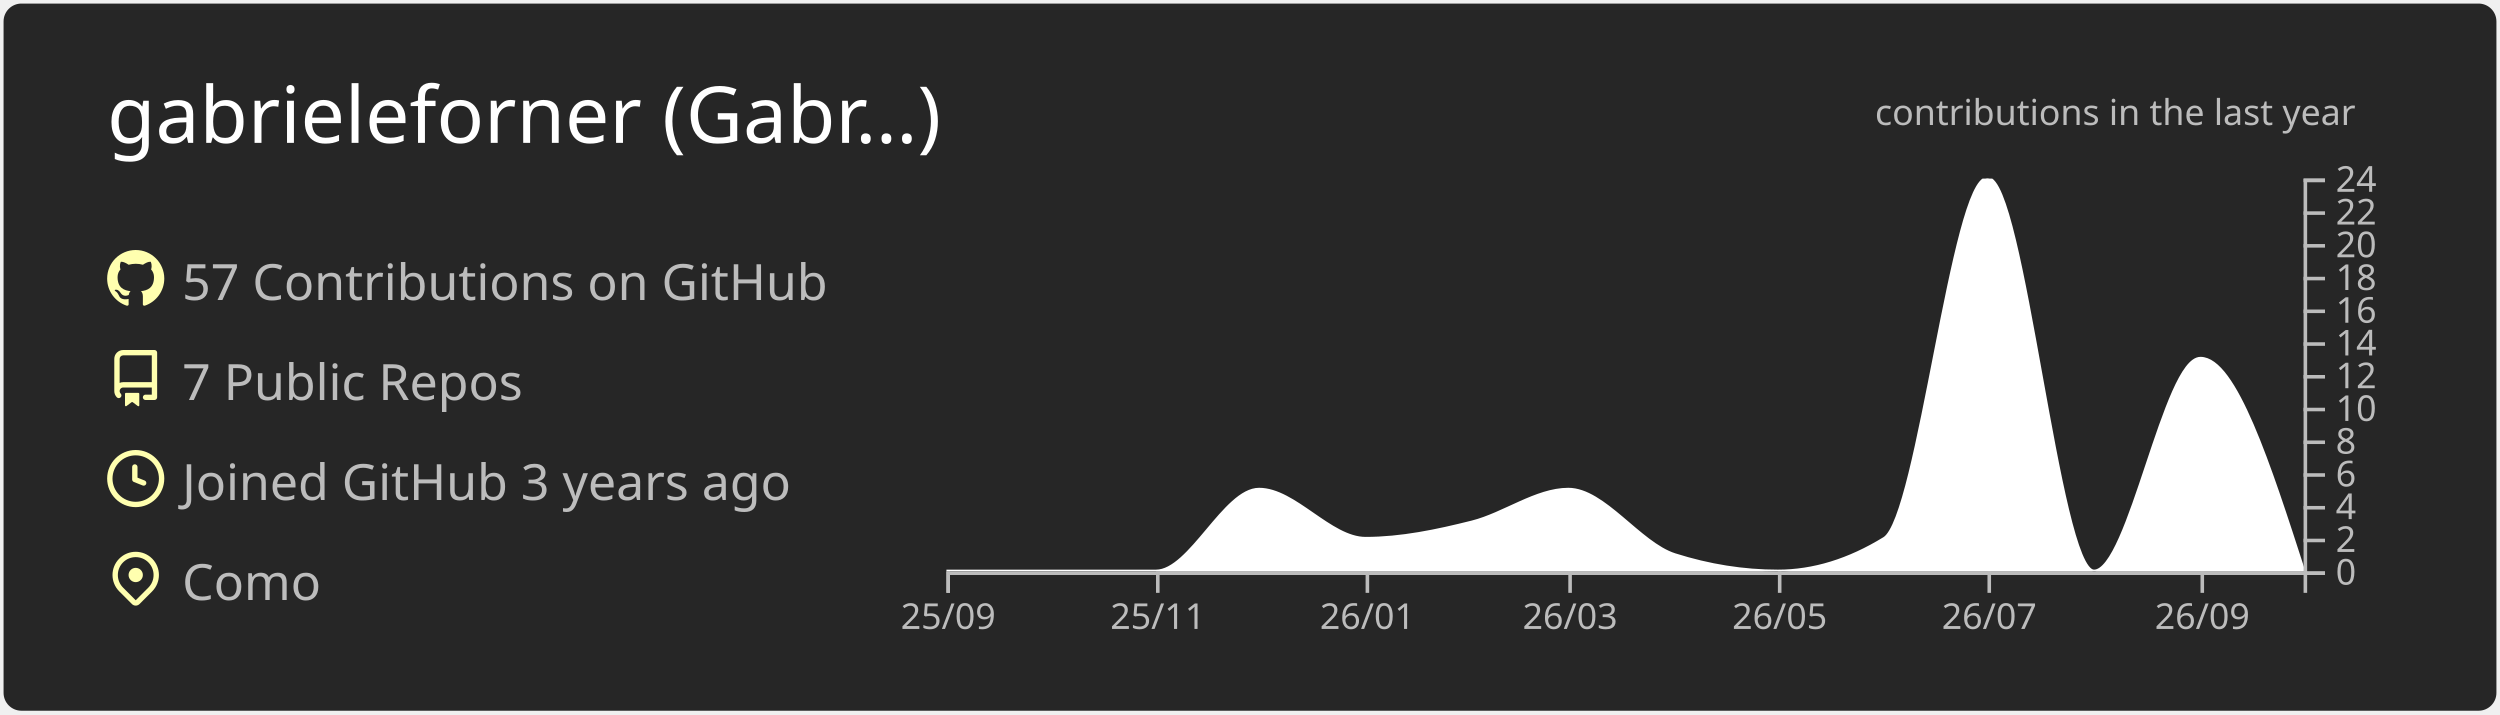
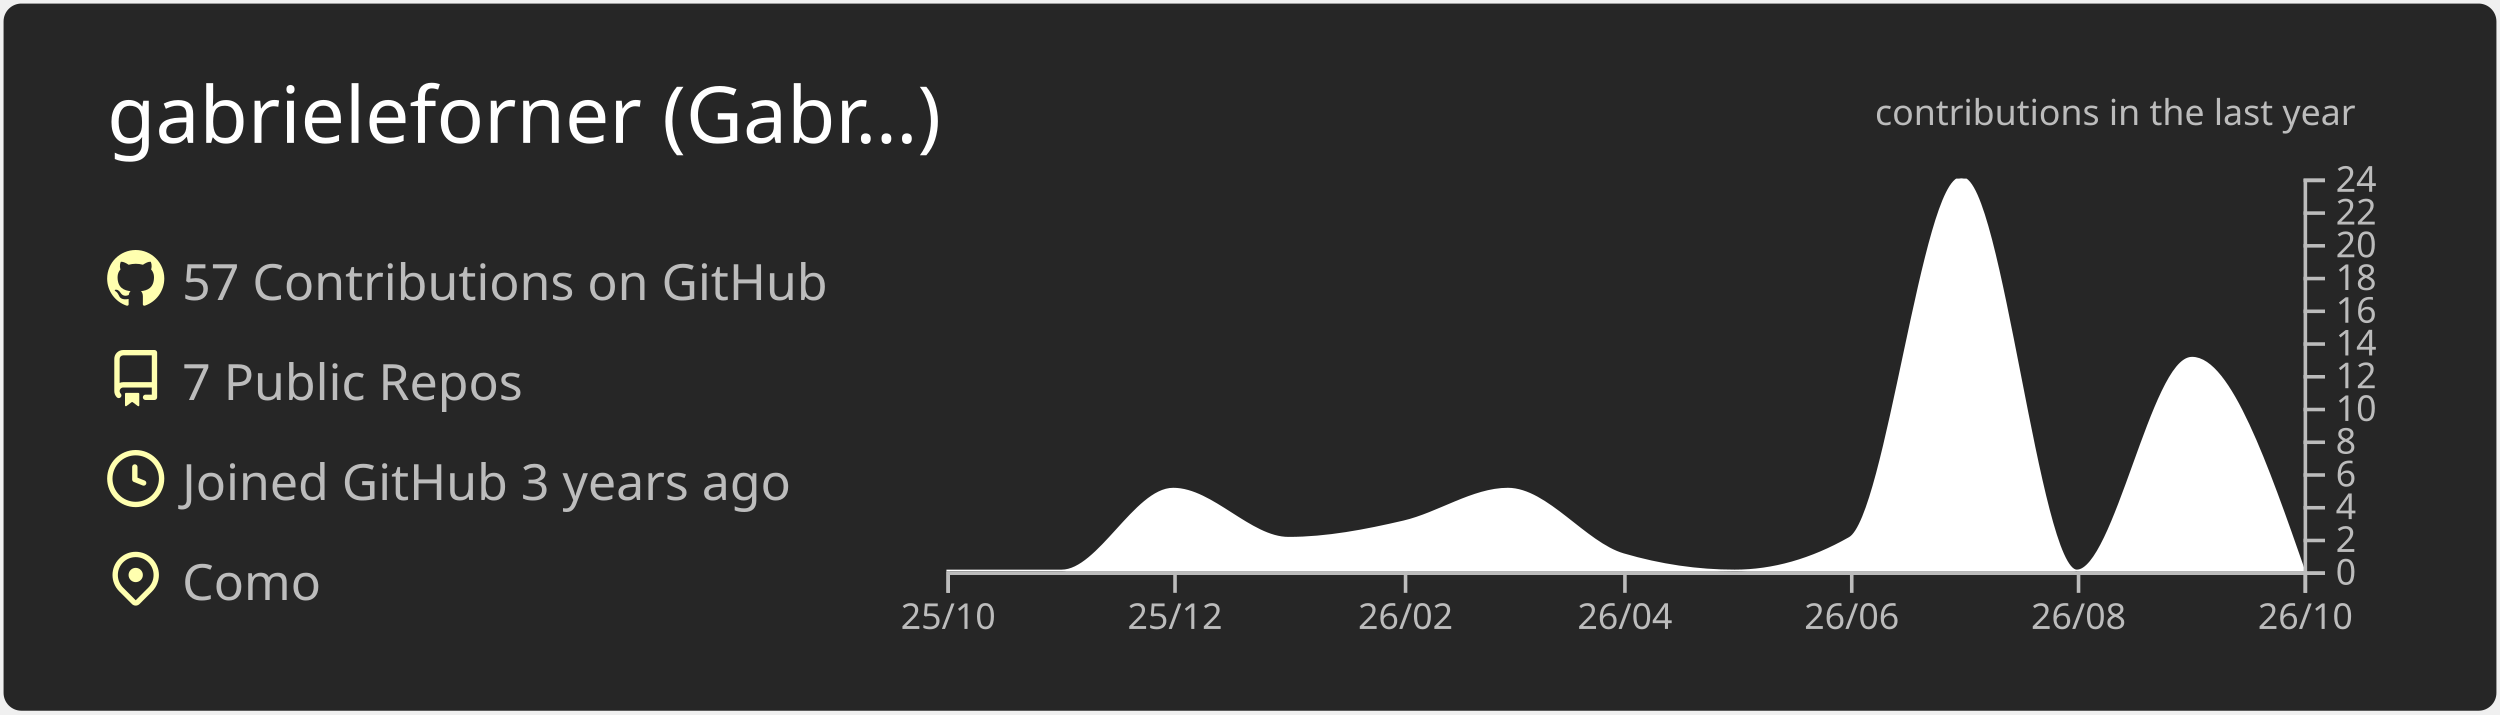
<svg xmlns="http://www.w3.org/2000/svg" width="700" height="200" viewBox="0 0 700 200">
  <style>* {
          font-family: 'Segoe UI', Ubuntu, "Helvetica Neue", Sans-Serif
        }</style>
  <g class="gpsc-root">
    <rect x="1" y="1" rx="5" ry="5" height="99%" width="99.714%" stroke="#000000" stroke-width="1" fill="#262626" stroke-opacity="0" />
    <text x="30" y="40" class="gpsc-item" style="--gpsc-i: 0; font-size: 22px; fill: #ffffff;">gabrieleforner (Gabr…)</text>
    <g transform="translate(0,40)">
      <g transform="translate(30,30)">
        <g class="gpsc-item" style="--gpsc-i: 0;">
          <g transform="translate(0,0)" width="14" height="14" fill="#ffffaf">
            <path fill-rule="evenodd" d="M8 0C3.58 0 0 3.58 0 8c0 3.54 2.29 6.53 5.47 7.59.4.07.55-.17.55-.38 0-.19-.01-.82-.01-1.49-2.01.37-2.53-.49-2.69-.94-.09-.23-.48-.94-.82-1.13-.28-.15-.68-.52-.01-.53.63-.01 1.08.58 1.23.82.72 1.21 1.87.87 2.33.66.07-.52.28-.87.51-1.07-1.78-.2-3.64-.89-3.64-3.95 0-.87.31-1.59.82-2.15-.08-.2-.36-1.02.08-2.12 0 0 .67-.21 2.2.82.64-.18 1.32-.27 2-.27.68 0 1.36.09 2 .27 1.53-1.04 2.2-.82 2.2-.82.44 1.1.16 1.92.08 2.12.51.56.82 1.27.82 2.15 0 3.07-1.87 3.75-3.65 3.95.29.25.54.73.54 1.48 0 1.07-.01 1.93-.01 2.2 0 .21.15.46.55.38A8.013 8.013 0 0016 8c0-4.42-3.58-8-8-8z" />
          </g>
        </g>
        <g class="gpsc-item" style="--gpsc-i: 1;">
          <g transform="translate(0,28)" width="14" height="14" fill="#ffffaf">
            <path fill-rule="evenodd" d="M2 2.5A2.5 2.5 0 014.5 0h8.75a.75.75 0 01.75.75v12.5a.75.75 0 01-.75.75h-2.5a.75.75 0 110-1.5h1.75v-2h-8a1 1 0 00-.714 1.7.75.75 0 01-1.072 1.05A2.495 2.495 0 012 11.5v-9zm10.5-1V9h-8c-.356 0-.694.074-1 .208V2.5a1 1 0 011-1h8zM5 12.25v3.25a.25.25 0 00.4.2l1.45-1.087a.25.25 0 01.3 0L8.6 15.7a.25.25 0 00.4-.2v-3.25a.25.25 0 00-.25-.25h-3.5a.25.25 0 00-.25.25z" />
          </g>
        </g>
        <g class="gpsc-item" style="--gpsc-i: 2;">
          <g transform="translate(0,56)" width="14" height="14" fill="#ffffaf">
            <path fill-rule="evenodd" d="M1.5 8a6.5 6.5 0 1113 0 6.5 6.5 0 01-13 0zM8 0a8 8 0 100 16A8 8 0 008 0zm.5 4.75a.75.75 0 00-1.5 0v3.5a.75.75 0 00.471.696l2.5 1a.75.75 0 00.557-1.392L8.5 7.742V4.75z" />
          </g>
        </g>
        <g class="gpsc-item" style="--gpsc-i: 3;">
          <g transform="translate(0,84)" width="14" height="14" fill="#ffffaf">
            <path fill-rule="evenodd" d="M11.536 3.464a5 5 0 010 7.072L8 14.07l-3.536-3.535a5 5 0 117.072-7.072v.001zm1.06 8.132a6.5 6.5 0 10-9.192 0l3.535 3.536a1.5 1.5 0 002.122 0l3.535-3.536zM8 9a2 2 0 100-4 2 2 0 000 4z" />
          </g>
        </g>
        <text x="21" y="14" class="gpsc-item" style="--gpsc-i: 0; fill: #bcbcbc; font-size: 14px;">57 Contributions on GitHub</text>
        <text x="21" y="42" class="gpsc-item" style="--gpsc-i: 1; fill: #bcbcbc; font-size: 14px;">7 Public Repos</text>
        <text x="21" y="70" class="gpsc-item" style="--gpsc-i: 2; fill: #bcbcbc; font-size: 14px;">Joined GitHub 3 years ago</text>
        <text x="21" y="98" class="gpsc-item" style="--gpsc-i: 3; fill: #bcbcbc; font-size: 14px;">Como</text>
      </g>
      <g color="#ffffff" transform="translate(295,10)">
        <clipPath id="gpsc-reveal-clip">
          <rect class="gpsc-reveal" x="-30" y="0" width="410" height="110" style="--gpsc-w: 410px; --gpsc-i: 4;" />
        </clipPath>
        <g clip-path="url(#gpsc-reveal-clip)" class="gpsc-chart" style="--gpsc-i: 4;">
-           <path transform="translate(-30,0)" stroke="#ffffff" fill="#ffffff" opacity="1" d="M0,110C9.62,110,19.241,110,28.861,110C38.802,110,48.743,110,58.684,110C68.304,110,77.924,87.083,87.544,87.083C97.485,87.083,107.426,100.833,117.367,100.833C127.308,100.833,137.249,98.753,147.19,96.25C156.169,93.99,165.148,87.083,174.127,87.083C184.068,87.083,194.008,102.259,203.949,105.417C213.57,108.472,223.19,110,232.81,110C242.751,110,252.692,106.944,262.633,100.833C272.253,94.919,281.873,0,291.494,0C301.435,0,311.376,110,321.316,110C331.257,110,341.198,50.417,351.139,50.417C360.759,50.417,370.38,80.208,380,110L380,110C370.38,110,360.759,110,351.139,110C341.198,110,331.257,110,321.316,110C311.376,110,301.435,110,291.494,110C281.873,110,272.253,110,262.633,110C252.692,110,242.751,110,232.81,110C223.19,110,213.57,110,203.949,110C194.008,110,184.068,110,174.127,110C165.148,110,156.169,110,147.19,110C137.249,110,127.308,110,117.367,110C107.426,110,97.485,110,87.544,110C77.924,110,68.304,110,58.684,110C48.743,110,38.802,110,28.861,110C19.241,110,9.62,110,0,110Z" />
+           <path transform="translate(-30,0)" stroke="#ffffff" fill="#ffffff" opacity="1" d="M0,110C10.758,110,21.516,110,32.274,110C42.685,110,53.096,87.083,63.507,87.083C74.265,87.083,85.023,100.833,95.781,100.833C106.539,100.833,117.297,98.753,128.055,96.25C137.772,93.99,147.489,87.083,157.205,87.083C167.963,87.083,178.721,102.259,189.479,105.417C199.89,108.472,210.301,110,220.712,110C231.47,110,242.228,106.944,252.986,100.833C263.397,94.919,273.808,0,284.219,0C294.977,0,305.735,110,316.493,110C327.251,110,338.009,50.417,348.767,50.417C359.178,50.417,369.589,80.208,380,110L380,110C369.589,110,359.178,110,348.767,110C338.009,110,327.251,110,316.493,110C305.735,110,294.977,110,284.219,110C273.808,110,263.397,110,252.986,110C242.228,110,231.47,110,220.712,110C210.301,110,199.89,110,189.479,110C178.721,110,167.963,110,157.205,110C147.489,110,137.772,110,128.055,110C117.297,110,106.539,110,95.781,110C85.023,110,74.265,110,63.507,110C53.096,110,42.685,110,32.274,110C21.516,110,10.758,110,0,110Z" />
        </g>
        <g color="#bcbcbc" transform="translate(-30,110)" fill="none" font-size="10" font-family="sans-serif" text-anchor="middle">
          <path class="domain" stroke="currentColor" d="M0.5,6V0.5H380.5V6" />
          <g class="tick" opacity="1" transform="translate(0.5,0)">
            <line stroke="currentColor" y2="6" />
-             <text fill="currentColor" y="9" dy="0.71em">25/09</text>
+             <text fill="currentColor" y="9" dy="0.71em">25/10</text>
          </g>
-           <g class="tick" opacity="1" transform="translate(59.18354,0)">
+           <g class="tick" opacity="1" transform="translate(64.00685,0)">
            <line stroke="currentColor" y2="6" />
-             <text fill="currentColor" y="9" dy="0.71em">25/11</text>
+             <text fill="currentColor" y="9" dy="0.71em">25/12</text>
          </g>
-           <g class="tick" opacity="1" transform="translate(117.8671,0)">
+           <g class="tick" opacity="1" transform="translate(128.5548,0)">
            <line stroke="currentColor" y2="6" />
-             <text fill="currentColor" y="9" dy="0.71em">26/01</text>
+             <text fill="currentColor" y="9" dy="0.71em">26/02</text>
          </g>
-           <g class="tick" opacity="1" transform="translate(174.6266,0)">
+           <g class="tick" opacity="1" transform="translate(189.9795,0)">
            <line stroke="currentColor" y2="6" />
-             <text fill="currentColor" y="9" dy="0.71em">26/03</text>
+             <text fill="currentColor" y="9" dy="0.71em">26/04</text>
          </g>
-           <g class="tick" opacity="1" transform="translate(233.3101,0)">
+           <g class="tick" opacity="1" transform="translate(253.4863,0)">
            <line stroke="currentColor" y2="6" />
-             <text fill="currentColor" y="9" dy="0.71em">26/05</text>
+             <text fill="currentColor" y="9" dy="0.71em">26/06</text>
          </g>
-           <g class="tick" opacity="1" transform="translate(291.9937,0)">
+           <g class="tick" opacity="1" transform="translate(316.9932,0)">
            <line stroke="currentColor" y2="6" />
-             <text fill="currentColor" y="9" dy="0.71em">26/07</text>
+             <text fill="currentColor" y="9" dy="0.71em">26/08</text>
          </g>
-           <g class="tick" opacity="1" transform="translate(351.6392,0)">
+           <g class="tick" opacity="1" transform="translate(380.5,0)">
            <line stroke="currentColor" y2="6" />
-             <text fill="currentColor" y="9" dy="0.71em">26/09</text>
+             <text fill="currentColor" y="9" dy="0.71em">26/10</text>
          </g>
        </g>
        <g color="#bcbcbc" transform="translate(350,0)" fill="none" font-size="10" font-family="sans-serif" text-anchor="start">
          <path class="domain" stroke="currentColor" d="M6,110.5H0.5V0.5H6" />
          <g class="tick" opacity="1" transform="translate(0,110.5)">
            <line stroke="currentColor" x2="6" />
            <text fill="currentColor" x="9" dy="0.32em">0</text>
          </g>
          <g class="tick" opacity="1" transform="translate(0,101.3333)">
            <line stroke="currentColor" x2="6" />
            <text fill="currentColor" x="9" dy="0.32em">2</text>
          </g>
          <g class="tick" opacity="1" transform="translate(0,92.16667)">
            <line stroke="currentColor" x2="6" />
            <text fill="currentColor" x="9" dy="0.32em">4</text>
          </g>
          <g class="tick" opacity="1" transform="translate(0,83)">
            <line stroke="currentColor" x2="6" />
            <text fill="currentColor" x="9" dy="0.32em">6</text>
          </g>
          <g class="tick" opacity="1" transform="translate(0,73.83333)">
            <line stroke="currentColor" x2="6" />
            <text fill="currentColor" x="9" dy="0.32em">8</text>
          </g>
          <g class="tick" opacity="1" transform="translate(0,64.66667)">
            <line stroke="currentColor" x2="6" />
            <text fill="currentColor" x="9" dy="0.32em">10</text>
          </g>
          <g class="tick" opacity="1" transform="translate(0,55.5)">
            <line stroke="currentColor" x2="6" />
            <text fill="currentColor" x="9" dy="0.32em">12</text>
          </g>
          <g class="tick" opacity="1" transform="translate(0,46.33333)">
            <line stroke="currentColor" x2="6" />
            <text fill="currentColor" x="9" dy="0.32em">14</text>
          </g>
          <g class="tick" opacity="1" transform="translate(0,37.16667)">
            <line stroke="currentColor" x2="6" />
            <text fill="currentColor" x="9" dy="0.32em">16</text>
          </g>
          <g class="tick" opacity="1" transform="translate(0,28)">
            <line stroke="currentColor" x2="6" />
            <text fill="currentColor" x="9" dy="0.32em">18</text>
          </g>
          <g class="tick" opacity="1" transform="translate(0,18.83333)">
            <line stroke="currentColor" x2="6" />
            <text fill="currentColor" x="9" dy="0.32em">20</text>
          </g>
          <g class="tick" opacity="1" transform="translate(0,9.666667)">
            <line stroke="currentColor" x2="6" />
            <text fill="currentColor" x="9" dy="0.32em">22</text>
          </g>
          <g class="tick" opacity="1" transform="translate(0,0.5)">
            <line stroke="currentColor" x2="6" />
            <text fill="currentColor" x="9" dy="0.32em">24</text>
          </g>
        </g>
        <g>
          <text y="-15" x="230" style="fill: #bcbcbc; font-size: 10px;">contributions in the last year</text>
        </g>
      </g>
    </g>
  </g>
</svg>
